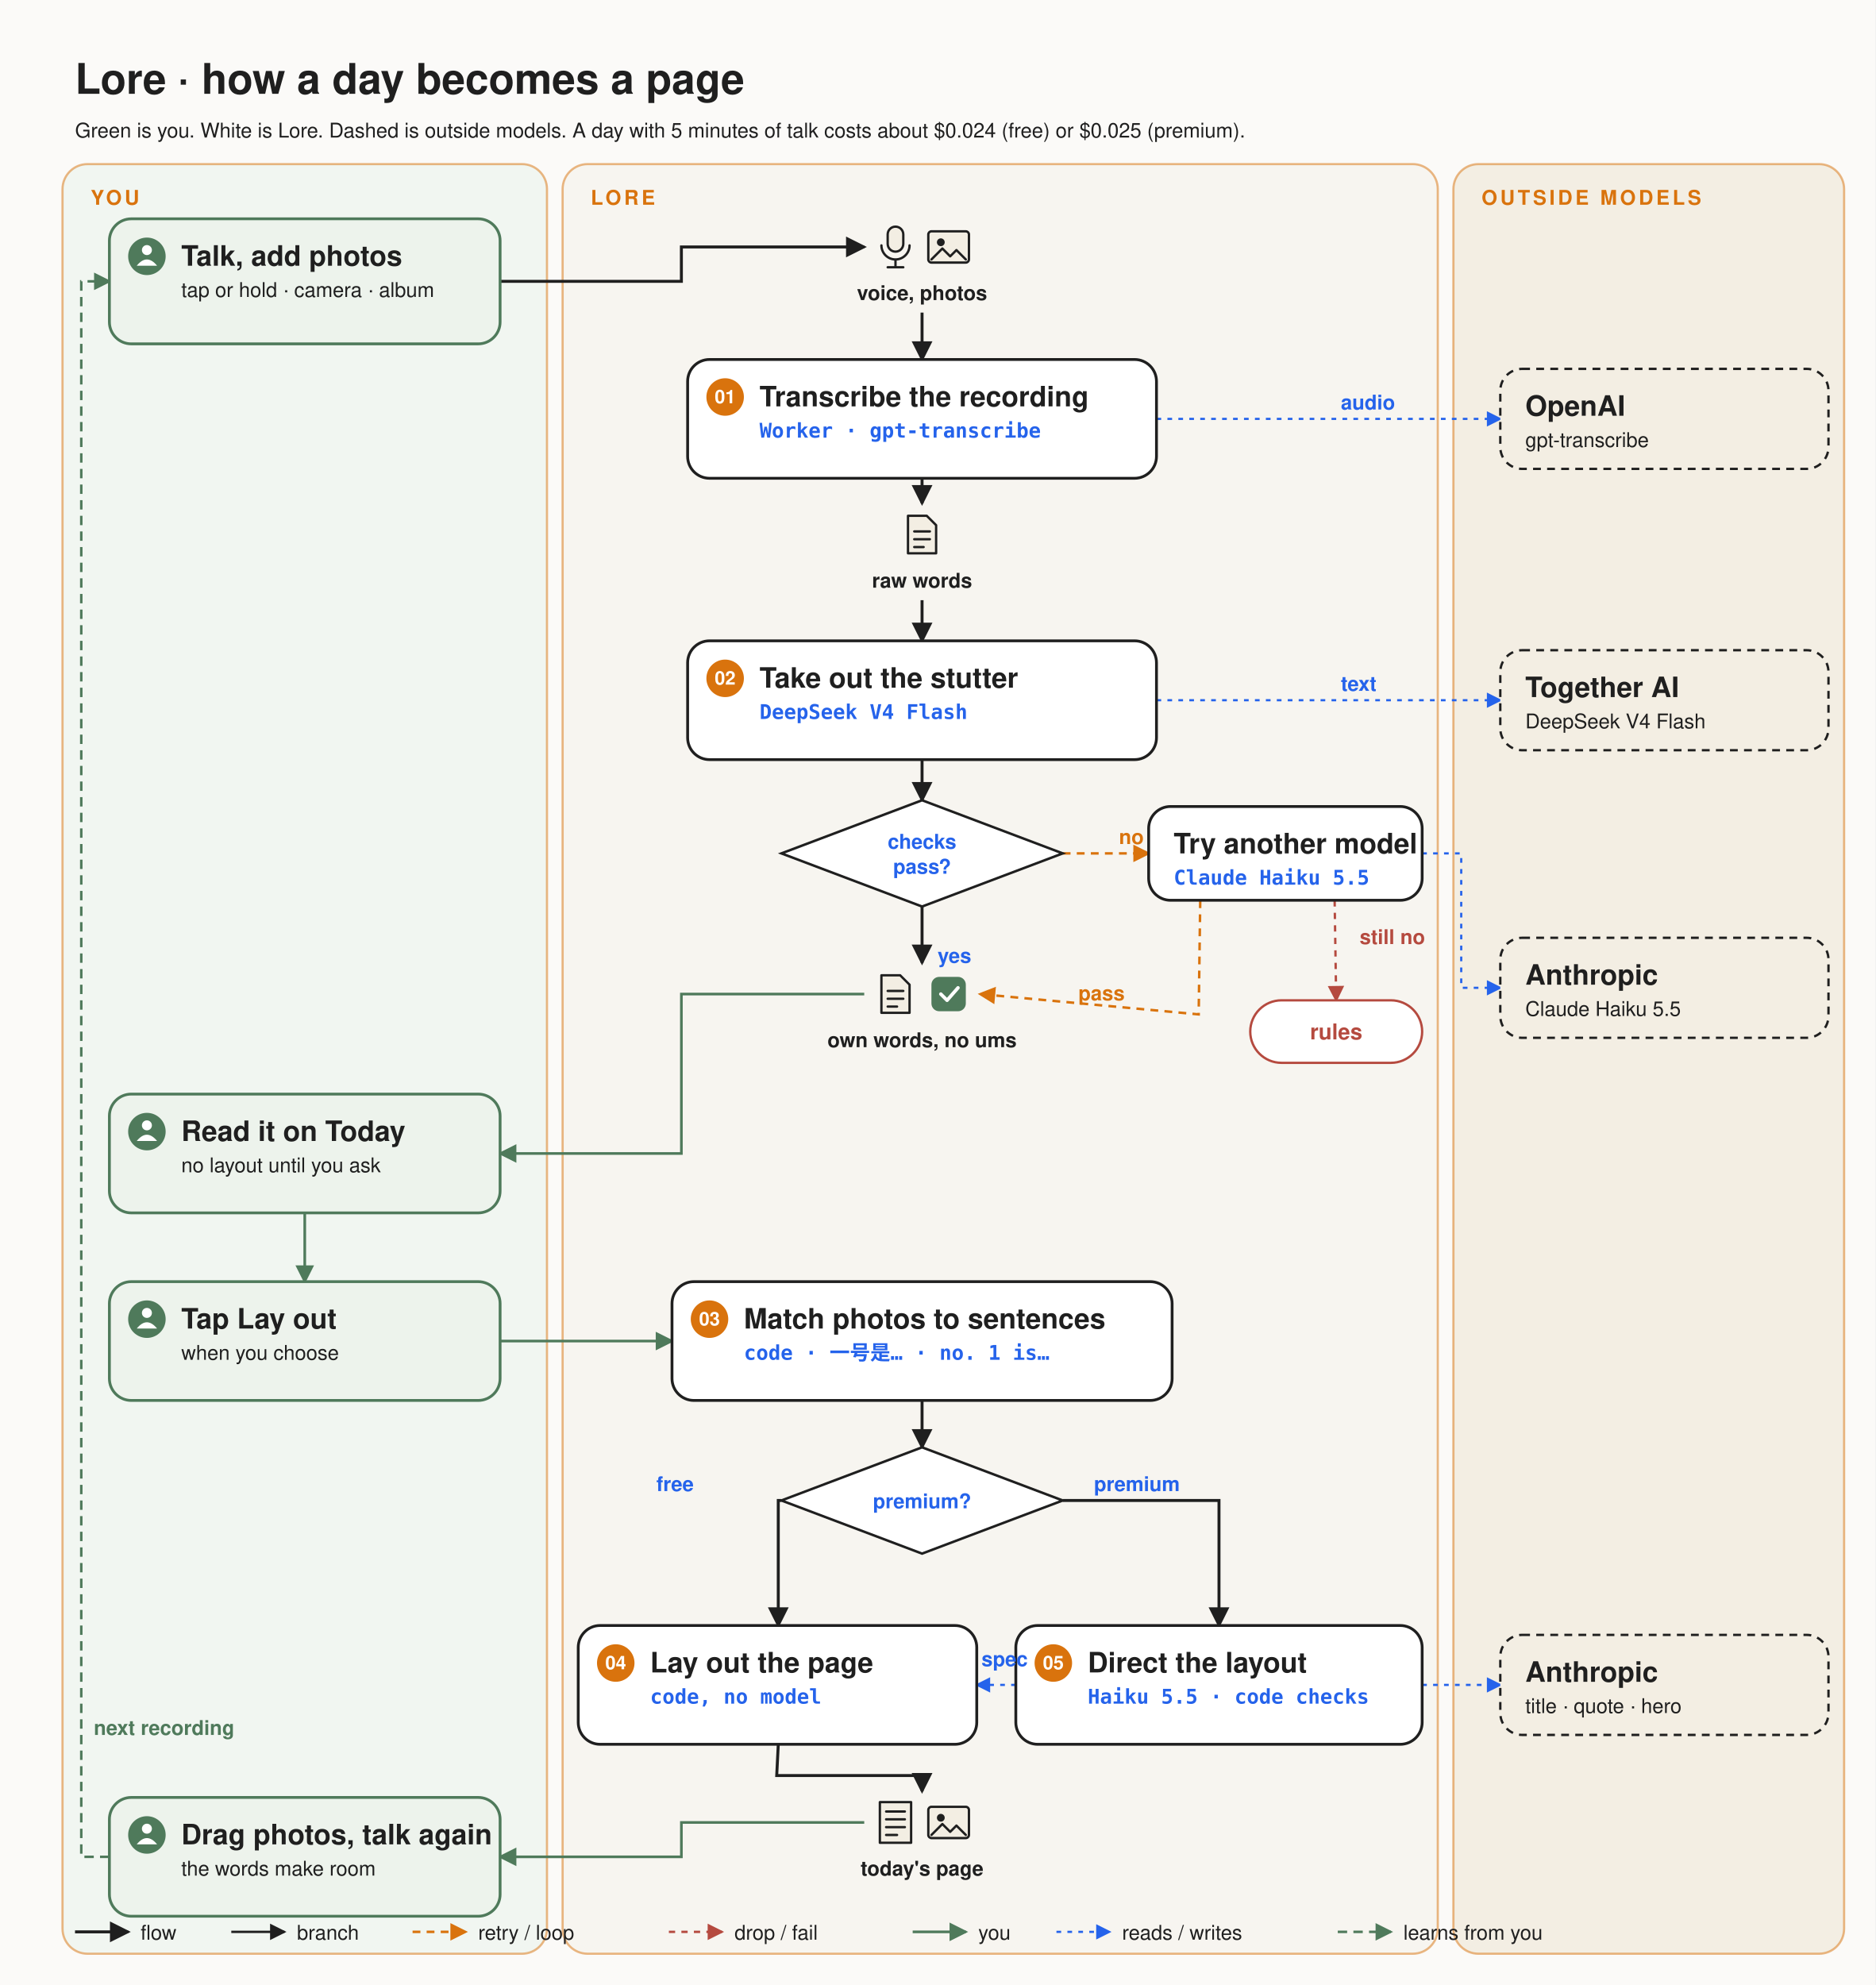
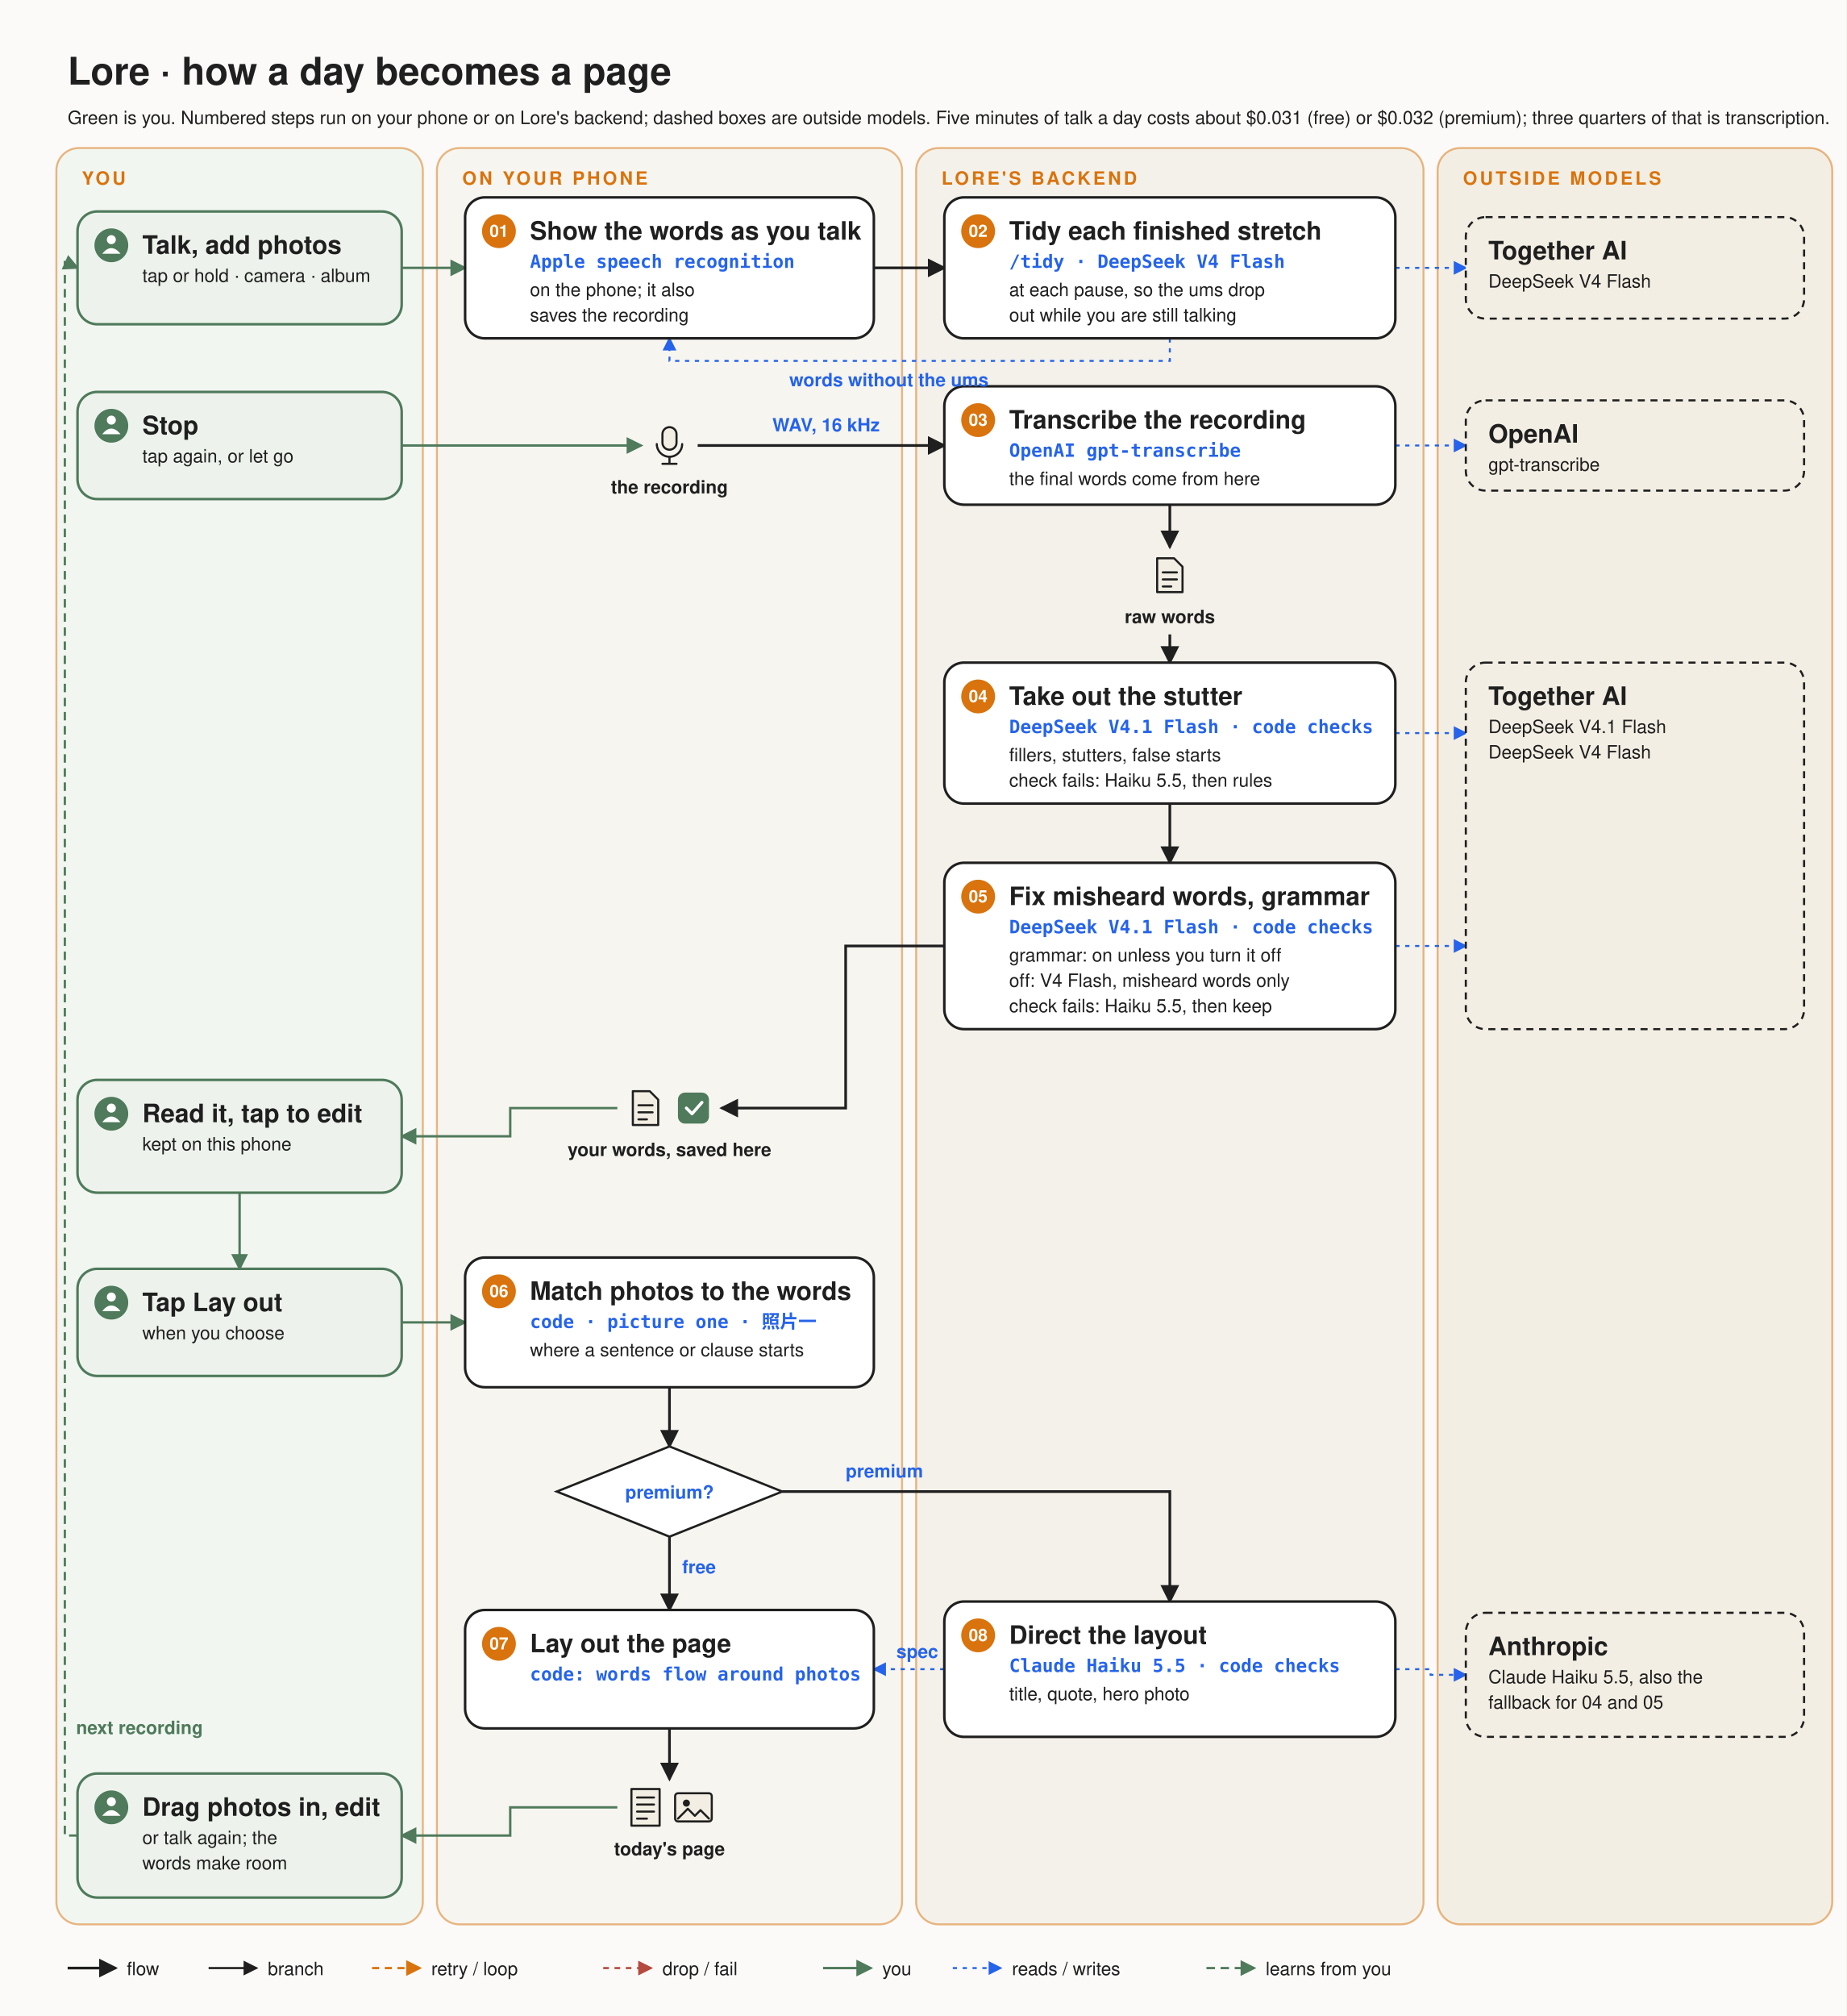
- <svg xmlns="http://www.w3.org/2000/svg" viewBox="0 0 1200 1270" width="1200" height="1270" font-family="ui-sans-serif, -apple-system, 'Segoe UI', Helvetica, Arial, sans-serif">
+ <svg xmlns="http://www.w3.org/2000/svg" viewBox="0 0 1310 1430" width="1310" height="1430" font-family="ui-sans-serif, -apple-system, 'Segoe UI', Helvetica, Arial, sans-serif">
  <style>
  .node{fill:#fff;stroke:#1F1F1F;stroke-width:1.8}.gate{fill:#EDF3EC;stroke:#4F7A5B;stroke-width:1.8}.ext{fill:#F3EEE3;stroke:#1F1F1F;stroke-width:1.5;stroke-dasharray:5 4}
  .badge{fill:#D9730D}.bn{font-size:12px;font-weight:700;fill:#fff;text-anchor:middle}
  .name{font-size:18px;font-weight:700;fill:#1F1F1F}.tool{font-size:13px;font-weight:700;fill:#2563EB;font-family:ui-monospace,Menlo,monospace}
  .what{font-size:13px;fill:#1F1F1F}.lab{font-size:13px;fill:#1F1F1F;text-anchor:middle}.carry{font-size:12.5px;font-weight:600;fill:#1F1F1F;font-family:ui-monospace,Menlo,monospace}
  .hd{font-size:13px;font-weight:800;fill:#D9730D;letter-spacing:.14em;text-anchor:middle}
  .ic{fill:none;stroke:#1F1F1F;stroke-width:1.5;stroke-linejoin:round;stroke-linecap:round}.icf{fill:#F3EEE3;stroke:#1F1F1F;stroke-width:1.5;stroke-linejoin:round}
  .flow{stroke:#1F1F1F;stroke-width:1.8;fill:none}.tie{stroke:#B9B4AA;stroke-width:1.4;fill:none}.read{stroke:#2563EB;stroke-width:1.4;fill:none;stroke-dasharray:4 4}.write{stroke:#2563EB;stroke-width:1.6;fill:none}
  .route{fill:#fff;stroke:#1F1F1F;stroke-width:1.6}.rl{font-size:13px;font-weight:700;fill:#2563EB}
  .no{stroke:#B54A3F;stroke-width:1.5;fill:none;stroke-dasharray:4 4}.loop{stroke:#4F7A5B;stroke-width:1.5;fill:none;stroke-dasharray:4 5}
  .lane{fill:#F4F1EA}.big{font-size:22px;font-weight:800;fill:#1F1F1F}
</style>
  <defs>
    <g id="doc">
      <path class="icf" d="M-9 -12 h12 l6 6 v18 h-18 z" />
      <path class="ic" d="M-5 -2 h10 M-5 3 h10 M-5 8 h6" />
    </g>
    <g id="mic">
      <rect class="icf" x="-5" y="-13" width="10" height="16" rx="5" />
      <path class="ic" d="M-9 -1 a9 9 0 0 0 18 0 M0 8 v5 M-5 13 h10" />
    </g>
    <g id="book">
      <path class="icf" d="M-12 -11 q6 -3 12 0 v22 q-6 -3 -12 0 z" />
      <path class="icf" d="M12 -11 q-6 -3 -12 0 v22 q6 -3 12 0 z" />
    </g>
    <g id="grid">
      <rect class="icf" x="-12" y="-12" width="10" height="10" rx="2" />
      <rect class="icf" x="2" y="-12" width="10" height="10" rx="2" />
      <rect class="icf" x="-12" y="2" width="10" height="10" rx="2" />
      <rect class="icf" x="2" y="2" width="10" height="10" rx="2" />
    </g>
    <g id="cards">
      <rect class="icf" x="-8" y="-13" width="18" height="12" rx="2" />
      <rect class="icf" x="-11" y="-7" width="18" height="12" rx="2" />
      <rect class="icf" x="-14" y="-1" width="18" height="12" rx="2" />
    </g>
    <g id="bars">
      <path class="ic" d="M-12 -9 h24 M-12 -1 h17 M-12 7 h10" />
    </g>
    <g id="page">
      <path class="icf" d="M-10 -13 h20 v26 h-20 z" />
      <path class="ic" d="M-6 -7 h12 M-6 -2 h12 M-6 3 h12 M-6 8 h7" />
    </g>
    <g id="mail">
      <rect class="icf" x="-13" y="-9" width="26" height="18" rx="2" />
      <path class="ic" d="M-13 -8 l13 10 l13 -10" />
    </g>
    <g id="form">
      <rect class="icf" x="-11" y="-13" width="22" height="26" rx="2" />
      <path class="ic" d="M-7 -6 h14 M-7 0 h14 M-7 6 h8" />
    </g>
    <g id="check">
      <rect x="-11" y="-11" width="22" height="22" rx="5" fill="#4F7A5B" />
      <path d="M-5 0 l4 4 l7 -8" fill="none" stroke="#fff" stroke-width="2.2" stroke-linecap="round" stroke-linejoin="round" />
    </g>
    <g id="plane">
      <path class="icf" d="M-13 1 L13 -10 L3 12 L-1 4 Z" />
      <path class="ic" d="M-1 4 L13 -10" />
    </g>
    <g id="person">
      <circle class="icf" cx="0" cy="-6" r="5.5" />
      <path class="icf" d="M-10 12 q10 -14 20 0 z" />
    </g>
    <g id="tag">
      <path class="icf" d="M-12 -6 h14 l8 6 l-8 6 h-14 z" />
      <circle cx="-6" cy="0" r="2" fill="#1F1F1F" />
    </g>
    <g id="db">
      <ellipse class="icf" cx="0" cy="-8" rx="11" ry="4" />
      <path class="icf" d="M-11 -8 v16 a11 4 0 0 0 22 0 v-16" />
      <path class="ic" d="M-11 0 a11 4 0 0 0 22 0" />
    </g>
    <g id="chat">
      <path class="icf" d="M-12 -10 h24 v16 h-14 l-6 6 v-6 h-4 z" />
    </g>
    <g id="code">
      <rect class="icf" x="-13" y="-11" width="26" height="22" rx="3" />
      <path class="ic" d="M-5 -3 l-4 3 l4 3 M5 -3 l4 3 l-4 3" />
    </g>
    <g id="search">
      <circle class="icf" cx="-3" cy="-3" r="8" />
      <path class="ic" d="M3 3 l8 8" />
    </g>
    <g id="gear">
      <circle class="icf" cx="0" cy="0" r="7" />
      <path class="ic" d="M0 -12 v4 M0 8 v4 M-12 0 h4 M8 0 h4 M-8.5 -8.5 l3 3 M5.5 5.5 l3 3 M-8.5 8.5 l3 -3 M5.5 -5.5 l3 -3" />
    </g>
    <g id="clock">
      <circle class="icf" cx="0" cy="0" r="11" />
      <path class="ic" d="M0 -6 v6 l4 3" />
    </g>
    <g id="image">
      <rect class="icf" x="-13" y="-10" width="26" height="20" rx="2" />
      <circle cx="-5" cy="-3" r="2.5" fill="#1F1F1F" />
      <path class="ic" d="M-11 8 l7 -7 l5 5 l4 -4 l6 6" />
    </g>
    <marker id="ar" viewBox="0 0 8 8" refX="7" refY="4" markerWidth="7" markerHeight="7" orient="auto">
      <path d="M0 0 L8 4 L0 8 z" fill="#1F1F1F" />
    </marker>
    <marker id="art" viewBox="0 0 8 8" refX="7" refY="4" markerWidth="7" markerHeight="7" orient="auto">
      <path d="M0 0 L8 4 L0 8 z" fill="#B9B4AA" />
    </marker>
    <marker id="arg" viewBox="0 0 8 8" refX="7" refY="4" markerWidth="7" markerHeight="7" orient="auto">
      <path d="M0 0 L8 4 L0 8 z" fill="#4F7A5B" />
    </marker>
    <marker id="arr" viewBox="0 0 8 8" refX="7" refY="4" markerWidth="7" markerHeight="7" orient="auto">
      <path d="M0 0 L8 4 L0 8 z" fill="#B54A3F" />
    </marker>
    <marker id="arb" viewBox="0 0 8 8" refX="7" refY="4" markerWidth="7" markerHeight="7" orient="auto">
      <path d="M0 0 L8 4 L0 8 z" fill="#2563EB" />
    </marker>
  </defs>
  <defs>
    <marker id="aro" viewBox="0 0 8 8" refX="7" refY="4" markerWidth="7" markerHeight="7" orient="auto">
      <path d="M0 0 L8 4 L0 8 z" fill="#D9730D" />
    </marker>
  </defs>
-   <rect width="1200" height="1270" fill="#FBFAF8" />
+   <rect width="1310" height="1430" fill="#FBFAF8" />
  <text x="48" y="60" font-size="27" font-weight="800" fill="#1F1F1F">Lore · how a day becomes a page</text>
-   <text class="what" x="48" y="88">Green is you. White is Lore. Dashed is outside models. A day with 5 minutes of talk costs about $0.024 (free) or $0.025 (premium).</text>
-   <rect x="40" y="105" width="310" height="1145" rx="16" fill="#F1F6F1" stroke="#D9730D" stroke-opacity=".5" stroke-width="1.4" />
+   <text class="what" x="48" y="88">Green is you. Numbered steps run on your phone or on Lore's backend; dashed boxes are outside models. Five minutes of talk a day costs about $0.031 (free) or $0.032 (premium); three quarters of that is transcription.</text>
+   <rect x="40" y="105" width="260" height="1260" rx="16" fill="#F1F6F1" stroke="#D9730D" stroke-opacity=".5" stroke-width="1.4" />
  <text class="hd" x="58" y="131" style="text-anchor:start">YOU</text>
-   <rect x="360" y="105" width="560" height="1145" rx="16" fill="#F7F5F0" stroke="#D9730D" stroke-opacity=".5" stroke-width="1.4" />
-   <text class="hd" x="378" y="131" style="text-anchor:start">LORE</text>
-   <rect x="930" y="105" width="250" height="1145" rx="16" fill="#F3EEE3" stroke="#D9730D" stroke-opacity=".5" stroke-width="1.4" />
-   <text class="hd" x="948" y="131" style="text-anchor:start">OUTSIDE MODELS</text>
-   <path d="M320 180 L436 180 L436 158 L553 158" fill="none" stroke="#1F1F1F" stroke-width="1.9" marker-end="url(#ar)" />
-   <path d="M590 200 L590 230" fill="none" stroke="#1F1F1F" stroke-width="1.9" marker-end="url(#ar)" />
-   <path d="M740 268 L960 268" fill="none" stroke="#2563EB" stroke-width="1.4" stroke-dasharray="3 4" marker-end="url(#arb)" />
-   <path d="M590 306 L590 322" fill="none" stroke="#1F1F1F" stroke-width="1.9" marker-end="url(#ar)" />
-   <path d="M590 384 L590 410" fill="none" stroke="#1F1F1F" stroke-width="1.9" marker-end="url(#ar)" />
-   <path d="M740 448 L960 448" fill="none" stroke="#2563EB" stroke-width="1.4" stroke-dasharray="3 4" marker-end="url(#arb)" />
-   <path d="M590 486 L590 512" fill="none" stroke="#1F1F1F" stroke-width="1.9" marker-end="url(#ar)" />
-   <path d="M680 546 L735 546" fill="none" stroke="#D9730D" stroke-width="1.6" stroke-dasharray="5 4" marker-end="url(#aro)" />
-   <path d="M910 546 L935 546 L935 632 L960 632" fill="none" stroke="#2563EB" stroke-width="1.4" stroke-dasharray="3 4" marker-end="url(#arb)" />
-   <path d="M854 576 L855 640" fill="none" stroke="#B54A3F" stroke-width="1.5" stroke-dasharray="4 4" marker-end="url(#arr)" />
-   <path d="M768 576 L767 649 L627 636" fill="none" stroke="#D9730D" stroke-width="1.6" stroke-dasharray="5 4" marker-end="url(#aro)" />
-   <path d="M590 580 L590 616" fill="none" stroke="#1F1F1F" stroke-width="1.9" marker-end="url(#ar)" />
-   <path d="M553 636 L436 636 L436 738 L320 738" fill="none" stroke="#4F7A5B" stroke-width="1.7" marker-end="url(#arg)" />
-   <path d="M195 776 L195 820" fill="none" stroke="#4F7A5B" stroke-width="1.7" marker-end="url(#arg)" />
-   <path d="M320 858 L430 858" fill="none" stroke="#4F7A5B" stroke-width="1.7" marker-end="url(#arg)" />
-   <path d="M590 896 L590 926" fill="none" stroke="#1F1F1F" stroke-width="1.9" marker-end="url(#ar)" />
-   <path d="M500 960 L498 960 L498 1040" fill="none" stroke="#1F1F1F" stroke-width="1.9" marker-end="url(#ar)" />
-   <path d="M680 960 L780 960 L780 1040" fill="none" stroke="#1F1F1F" stroke-width="1.9" marker-end="url(#ar)" />
-   <path d="M910 1078 L960 1078" fill="none" stroke="#2563EB" stroke-width="1.4" stroke-dasharray="3 4" marker-end="url(#arb)" />
-   <path d="M650 1078 L625 1078" fill="none" stroke="#2563EB" stroke-width="1.4" stroke-dasharray="3 4" marker-end="url(#arb)" />
-   <path d="M498 1116 L497 1136 L590 1136 L590 1146" fill="none" stroke="#1F1F1F" stroke-width="1.9" marker-end="url(#ar)" />
-   <path d="M553 1166 L436 1166 L436 1188 L320 1188" fill="none" stroke="#4F7A5B" stroke-width="1.7" marker-end="url(#arg)" />
-   <path d="M70 1188 L52 1188 L52 180 L70 180" fill="none" stroke="#4F7A5B" stroke-width="1.6" stroke-dasharray="6 4" marker-end="url(#arg)" />
-   <rect class="gate" x="70" y="140" width="250" height="80" rx="14" />
-   <circle cx="94" cy="164" r="12" fill="#4F7A5B" />
-   <circle cx="94" cy="160" r="3.2" fill="#fff" />
-   <path d="M87.5 170 q6.5 -8 13 0" fill="#fff" />
-   <text class="name" x="116" y="170">Talk, add photos</text>
-   <text class="what" x="116" y="190">tap or hold · camera · album</text>
-   <use href="#mic" x="573" y="158" />
-   <use href="#image" x="607" y="158" />
-   <text class="lab" x="590.0" y="192" style="font-weight:600">voice, photos</text>
-   <rect class="node" x="440" y="230" width="300" height="76" rx="14" />
-   <circle class="badge" cx="464" cy="254" r="12" />
-   <text class="bn" x="464" y="258">01</text>
-   <text class="name" x="486" y="260">Transcribe the recording</text>
-   <text class="tool" x="486" y="280">Worker · gpt-transcribe</text>
-   <rect class="ext" x="960" y="236" width="210" height="64" rx="14" />
-   <text class="name" x="976" y="266">OpenAI</text>
-   <text class="what" x="976" y="286">gpt-transcribe</text>
-   <use href="#doc" x="590" y="342" />
-   <text class="lab" x="590.0" y="376" style="font-weight:600">raw words</text>
-   <rect class="node" x="440" y="410" width="300" height="76" rx="14" />
-   <circle class="badge" cx="464" cy="434" r="12" />
-   <text class="bn" x="464" y="438">02</text>
-   <text class="name" x="486" y="440">Take out the stutter</text>
-   <text class="tool" x="486" y="460">DeepSeek V4 Flash</text>
-   <rect class="ext" x="960" y="416" width="210" height="64" rx="14" />
-   <text class="name" x="976" y="446">Together AI</text>
-   <text class="what" x="976" y="466">DeepSeek V4 Flash</text>
-   <polygon points="590.0,512 680,546.0 590.0,580 500,546.0" fill="#fff" stroke="#1F1F1F" stroke-width="1.6" />
-   <text class="rl" x="590.0" y="543.0" style="text-anchor:middle">checks</text>
-   <text class="rl" x="590.0" y="559.0" style="text-anchor:middle">pass?</text>
-   <rect class="node" x="735" y="516" width="175" height="60" rx="14" />
-   <text class="name" x="751" y="546">Try another model</text>
-   <text class="tool" x="751" y="566">Claude Haiku 5.5</text>
-   <rect class="ext" x="960" y="600" width="210" height="64" rx="14" />
-   <text class="name" x="976" y="630">Anthropic</text>
-   <text class="what" x="976" y="650">Claude Haiku 5.5</text>
-   <rect x="800" y="640" width="110" height="40" rx="20.0" fill="#fff" stroke="#B54A3F" stroke-width="1.5" />
-   <text class="name" x="855.0" y="665.0" style="font-size:14px;text-anchor:middle;fill:#B54A3F">rules</text>
-   <use href="#doc" x="573" y="636" />
-   <use href="#check" x="607" y="636" />
-   <text class="lab" x="590.0" y="670" style="font-weight:600">own words, no ums</text>
-   <rect class="gate" x="70" y="700" width="250" height="76" rx="14" />
-   <circle cx="94" cy="724" r="12" fill="#4F7A5B" />
-   <circle cx="94" cy="720" r="3.2" fill="#fff" />
-   <path d="M87.5 730 q6.5 -8 13 0" fill="#fff" />
-   <text class="name" x="116" y="730">Read it on Today</text>
-   <text class="what" x="116" y="750">no layout until you ask</text>
-   <rect class="gate" x="70" y="820" width="250" height="76" rx="14" />
-   <circle cx="94" cy="844" r="12" fill="#4F7A5B" />
-   <circle cx="94" cy="840" r="3.2" fill="#fff" />
-   <path d="M87.5 850 q6.5 -8 13 0" fill="#fff" />
-   <text class="name" x="116" y="850">Tap Lay out</text>
-   <text class="what" x="116" y="870">when you choose</text>
-   <rect class="node" x="430" y="820" width="320" height="76" rx="14" />
-   <circle class="badge" cx="454" cy="844" r="12" />
-   <text class="bn" x="454" y="848">03</text>
-   <text class="name" x="476" y="850">Match photos to sentences</text>
-   <text class="tool" x="476" y="870">code · 一号是… · no. 1 is…</text>
-   <polygon points="590.0,926 680,960.0 590.0,994 500,960.0" fill="#fff" stroke="#1F1F1F" stroke-width="1.6" />
-   <text class="rl" x="590.0" y="965.0" style="text-anchor:middle">premium?</text>
-   <rect class="node" x="370" y="1040" width="255" height="76" rx="14" />
-   <circle class="badge" cx="394" cy="1064" r="12" />
-   <text class="bn" x="394" y="1068">04</text>
-   <text class="name" x="416" y="1070">Lay out the page</text>
-   <text class="tool" x="416" y="1090">code, no model</text>
-   <rect class="node" x="650" y="1040" width="260" height="76" rx="14" />
-   <circle class="badge" cx="674" cy="1064" r="12" />
-   <text class="bn" x="674" y="1068">05</text>
-   <text class="name" x="696" y="1070">Direct the layout</text>
-   <text class="tool" x="696" y="1090">Haiku 5.5 · code checks</text>
-   <rect class="ext" x="960" y="1046" width="210" height="64" rx="14" />
-   <text class="name" x="976" y="1076">Anthropic</text>
-   <text class="what" x="976" y="1096">title · quote · hero</text>
-   <use href="#page" x="573" y="1166" />
-   <use href="#image" x="607" y="1166" />
-   <text class="lab" x="590.0" y="1200" style="font-weight:600">today's page</text>
-   <rect class="gate" x="70" y="1150" width="250" height="76" rx="14" />
-   <circle cx="94" cy="1174" r="12" fill="#4F7A5B" />
-   <circle cx="94" cy="1170" r="3.2" fill="#fff" />
-   <path d="M87.5 1180 q6.5 -8 13 0" fill="#fff" />
-   <text class="name" x="116" y="1180">Drag photos, talk again</text>
-   <text class="what" x="116" y="1200">the words make room</text>
-   <text class="rl" x="858" y="262" style="fill:#2563EB">audio</text>
-   <text class="rl" x="858" y="442" style="fill:#2563EB">text</text>
-   <text class="rl" x="716" y="540" style="fill:#D9730D">no</text>
-   <text class="rl" x="870" y="604" style="fill:#B54A3F">still no</text>
-   <text class="rl" x="690" y="640" style="fill:#D9730D">pass</text>
-   <text class="rl" x="600" y="616" style="fill:#2563EB">yes</text>
-   <text class="rl" x="420" y="954" style="fill:#2563EB">free</text>
-   <text class="rl" x="700" y="954" style="fill:#2563EB">premium</text>
-   <text class="rl" x="628" y="1066" style="fill:#2563EB">spec</text>
-   <text class="rl" x="60" y="1110" style="fill:#4F7A5B">next recording</text>
-   <path d="M48 1236 H82" stroke="#1F1F1F" stroke-width="1.9" marker-end="url(#ar)" />
-   <text class="what" x="90" y="1241">flow</text>
-   <path d="M148 1236 H182" stroke="#1F1F1F" stroke-width="1.5" marker-end="url(#ar)" />
-   <text class="what" x="190" y="1241">branch</text>
-   <path d="M264 1236 H298" stroke="#D9730D" stroke-width="1.6" stroke-dasharray="5 4" marker-end="url(#aro)" />
-   <text class="what" x="306" y="1241">retry / loop</text>
-   <path d="M428 1236 H462" stroke="#B54A3F" stroke-width="1.5" stroke-dasharray="4 4" marker-end="url(#arr)" />
-   <text class="what" x="470" y="1241">drop / fail</text>
-   <path d="M584 1236 H618" stroke="#4F7A5B" stroke-width="1.7" marker-end="url(#arg)" />
-   <text class="what" x="626" y="1241">you</text>
-   <path d="M676 1236 H710" stroke="#2563EB" stroke-width="1.4" stroke-dasharray="3 4" marker-end="url(#arb)" />
-   <text class="what" x="718" y="1241">reads / writes</text>
-   <path d="M856 1236 H890" stroke="#4F7A5B" stroke-width="1.6" stroke-dasharray="6 4" marker-end="url(#arg)" />
-   <text class="what" x="898" y="1241">learns from you</text>
+   <rect x="310" y="105" width="330" height="1260" rx="16" fill="#F7F5F0" stroke="#D9730D" stroke-opacity=".5" stroke-width="1.4" />
+   <text class="hd" x="328" y="131" style="text-anchor:start">ON YOUR PHONE</text>
+   <rect x="650" y="105" width="360" height="1260" rx="16" fill="#F4F1EA" stroke="#D9730D" stroke-opacity=".5" stroke-width="1.4" />
+   <text class="hd" x="668" y="131" style="text-anchor:start">LORE'S BACKEND</text>
+   <rect x="1020" y="105" width="280" height="1260" rx="16" fill="#F3EEE3" stroke="#D9730D" stroke-opacity=".5" stroke-width="1.4" />
+   <text class="hd" x="1038" y="131" style="text-anchor:start">OUTSIDE MODELS</text>
+   <path d="M285 190 L330 190" fill="none" stroke="#4F7A5B" stroke-width="1.7" marker-end="url(#arg)" />
+   <path d="M620 190 L670 190" fill="none" stroke="#1F1F1F" stroke-width="1.9" marker-end="url(#ar)" />
+   <path d="M990 190 L1040 190" fill="none" stroke="#2563EB" stroke-width="1.4" stroke-dasharray="3 4" marker-end="url(#arb)" />
+   <path d="M830 240 L830 256 L475 256 L475 240" fill="none" stroke="#2563EB" stroke-width="1.4" stroke-dasharray="3 4" marker-end="url(#arb)" />
+   <path d="M285 316 L455 316" fill="none" stroke="#4F7A5B" stroke-width="1.7" marker-end="url(#arg)" />
+   <path d="M495 316 L670 316" fill="none" stroke="#1F1F1F" stroke-width="1.9" marker-end="url(#ar)" />
+   <path d="M990 316 L1040 316" fill="none" stroke="#2563EB" stroke-width="1.4" stroke-dasharray="3 4" marker-end="url(#arb)" />
+   <path d="M830 358 L830 388" fill="none" stroke="#1F1F1F" stroke-width="1.9" marker-end="url(#ar)" />
+   <path d="M830 450 L830 470" fill="none" stroke="#1F1F1F" stroke-width="1.9" marker-end="url(#ar)" />
+   <path d="M830 570 L830 612" fill="none" stroke="#1F1F1F" stroke-width="1.9" marker-end="url(#ar)" />
+   <path d="M990 520 L1040 520" fill="none" stroke="#2563EB" stroke-width="1.4" stroke-dasharray="3 4" marker-end="url(#arb)" />
+   <path d="M990 671 L1040 671" fill="none" stroke="#2563EB" stroke-width="1.4" stroke-dasharray="3 4" marker-end="url(#arb)" />
+   <path d="M670 671 L600 671 L600 786 L512 786" fill="none" stroke="#1F1F1F" stroke-width="1.9" marker-end="url(#ar)" />
+   <path d="M438 786 L362 786 L362 806 L285 806" fill="none" stroke="#4F7A5B" stroke-width="1.7" marker-end="url(#arg)" />
+   <path d="M170 846 L170 900" fill="none" stroke="#4F7A5B" stroke-width="1.7" marker-end="url(#arg)" />
+   <path d="M285 938 L330 938" fill="none" stroke="#4F7A5B" stroke-width="1.7" marker-end="url(#arg)" />
+   <path d="M475 984 L475 1026" fill="none" stroke="#1F1F1F" stroke-width="1.9" marker-end="url(#ar)" />
+   <path d="M475 1090 L475 1142" fill="none" stroke="#1F1F1F" stroke-width="1.9" marker-end="url(#ar)" />
+   <path d="M555 1058 L830 1058 L830 1136" fill="none" stroke="#1F1F1F" stroke-width="1.9" marker-end="url(#ar)" />
+   <path d="M670 1184 L620 1184" fill="none" stroke="#2563EB" stroke-width="1.4" stroke-dasharray="3 4" marker-end="url(#arb)" />
+   <path d="M990 1184 L1015 1184 L1015 1188 L1040 1188" fill="none" stroke="#2563EB" stroke-width="1.4" stroke-dasharray="3 4" marker-end="url(#arb)" />
+   <path d="M475 1226 L475 1262" fill="none" stroke="#1F1F1F" stroke-width="1.9" marker-end="url(#ar)" />
+   <path d="M438 1282 L362 1282 L362 1302 L285 1302" fill="none" stroke="#4F7A5B" stroke-width="1.7" marker-end="url(#arg)" />
+   <path d="M55 1302 L46 1302 L46 186 L55 190" fill="none" stroke="#4F7A5B" stroke-width="1.6" stroke-dasharray="6 4" marker-end="url(#arg)" />
+   <rect class="gate" x="55" y="150" width="230" height="80" rx="14" />
+   <circle cx="79" cy="174" r="12" fill="#4F7A5B" />
+   <circle cx="79" cy="170" r="3.2" fill="#fff" />
+   <path d="M72.5 180 q6.5 -8 13 0" fill="#fff" />
+   <text class="name" x="101" y="180">Talk, add photos</text>
+   <text class="what" x="101" y="200">tap or hold · camera · album</text>
+   <rect class="node" x="330" y="140" width="290" height="100" rx="14" />
+   <circle class="badge" cx="354" cy="164" r="12" />
+   <text class="bn" x="354" y="168">01</text>
+   <text class="name" x="376" y="170">Show the words as you talk</text>
+   <text class="tool" x="376" y="190">Apple speech recognition</text>
+   <text class="what" x="376" y="210">on the phone; it also</text>
+   <text class="what" x="376" y="228">saves the recording</text>
+   <rect class="node" x="670" y="140" width="320" height="100" rx="14" />
+   <circle class="badge" cx="694" cy="164" r="12" />
+   <text class="bn" x="694" y="168">02</text>
+   <text class="name" x="716" y="170">Tidy each finished stretch</text>
+   <text class="tool" x="716" y="190">/tidy · DeepSeek V4 Flash</text>
+   <text class="what" x="716" y="210">at each pause, so the ums drop</text>
+   <text class="what" x="716" y="228">out while you are still talking</text>
+   <rect class="ext" x="1040" y="154" width="240" height="72" rx="14" />
+   <text class="name" x="1056" y="184">Together AI</text>
+   <text class="what" x="1056" y="204">DeepSeek V4 Flash</text>
+   <rect class="gate" x="55" y="278" width="230" height="76" rx="14" />
+   <circle cx="79" cy="302" r="12" fill="#4F7A5B" />
+   <circle cx="79" cy="298" r="3.2" fill="#fff" />
+   <path d="M72.5 308 q6.5 -8 13 0" fill="#fff" />
+   <text class="name" x="101" y="308">Stop</text>
+   <text class="what" x="101" y="328">tap again, or let go</text>
+   <use href="#mic" x="475" y="316" />
+   <text class="lab" x="475.0" y="350" style="font-weight:600">the recording</text>
+   <rect class="node" x="670" y="274" width="320" height="84" rx="14" />
+   <circle class="badge" cx="694" cy="298" r="12" />
+   <text class="bn" x="694" y="302">03</text>
+   <text class="name" x="716" y="304">Transcribe the recording</text>
+   <text class="tool" x="716" y="324">OpenAI gpt-transcribe</text>
+   <text class="what" x="716" y="344">the final words come from here</text>
+   <rect class="ext" x="1040" y="284" width="240" height="64" rx="14" />
+   <text class="name" x="1056" y="314">OpenAI</text>
+   <text class="what" x="1056" y="334">gpt-transcribe</text>
+   <use href="#doc" x="830" y="408" />
+   <text class="lab" x="830.0" y="442" style="font-weight:600">raw words</text>
+   <rect class="node" x="670" y="470" width="320" height="100" rx="14" />
+   <circle class="badge" cx="694" cy="494" r="12" />
+   <text class="bn" x="694" y="498">04</text>
+   <text class="name" x="716" y="500">Take out the stutter</text>
+   <text class="tool" x="716" y="520">DeepSeek V4.1 Flash · code checks</text>
+   <text class="what" x="716" y="540">fillers, stutters, false starts</text>
+   <text class="what" x="716" y="558">check fails: Haiku 5.5, then rules</text>
+   <rect class="ext" x="1040" y="470" width="240" height="260" rx="14" />
+   <text class="name" x="1056" y="500">Together AI</text>
+   <text class="what" x="1056" y="520">DeepSeek V4.1 Flash</text>
+   <text class="what" x="1056" y="538">DeepSeek V4 Flash</text>
+   <rect class="node" x="670" y="612" width="320" height="118" rx="14" />
+   <circle class="badge" cx="694" cy="636" r="12" />
+   <text class="bn" x="694" y="640">05</text>
+   <text class="name" x="716" y="642">Fix misheard words, grammar</text>
+   <text class="tool" x="716" y="662">DeepSeek V4.1 Flash · code checks</text>
+   <text class="what" x="716" y="682">grammar: on unless you turn it off</text>
+   <text class="what" x="716" y="700">off: V4 Flash, misheard words only</text>
+   <text class="what" x="716" y="718">check fails: Haiku 5.5, then keep</text>
+   <use href="#doc" x="458" y="786" />
+   <use href="#check" x="492" y="786" />
+   <text class="lab" x="475.0" y="820" style="font-weight:600">your words, saved here</text>
+   <rect class="gate" x="55" y="766" width="230" height="80" rx="14" />
+   <circle cx="79" cy="790" r="12" fill="#4F7A5B" />
+   <circle cx="79" cy="786" r="3.2" fill="#fff" />
+   <path d="M72.5 796 q6.5 -8 13 0" fill="#fff" />
+   <text class="name" x="101" y="796">Read it, tap to edit</text>
+   <text class="what" x="101" y="816">kept on this phone</text>
+   <rect class="gate" x="55" y="900" width="230" height="76" rx="14" />
+   <circle cx="79" cy="924" r="12" fill="#4F7A5B" />
+   <circle cx="79" cy="920" r="3.2" fill="#fff" />
+   <path d="M72.5 930 q6.5 -8 13 0" fill="#fff" />
+   <text class="name" x="101" y="930">Tap Lay out</text>
+   <text class="what" x="101" y="950">when you choose</text>
+   <rect class="node" x="330" y="892" width="290" height="92" rx="14" />
+   <circle class="badge" cx="354" cy="916" r="12" />
+   <text class="bn" x="354" y="920">06</text>
+   <text class="name" x="376" y="922">Match photos to the words</text>
+   <text class="tool" x="376" y="942">code · picture one · 照片一</text>
+   <text class="what" x="376" y="962">where a sentence or clause starts</text>
+   <polygon points="475.0,1026 555,1058.0 475.0,1090 395,1058.0" fill="#fff" stroke="#1F1F1F" stroke-width="1.6" />
+   <text class="rl" x="475.0" y="1063.0" style="text-anchor:middle">premium?</text>
+   <rect class="node" x="330" y="1142" width="290" height="84" rx="14" />
+   <circle class="badge" cx="354" cy="1166" r="12" />
+   <text class="bn" x="354" y="1170">07</text>
+   <text class="name" x="376" y="1172">Lay out the page</text>
+   <text class="tool" x="376" y="1192">code: words flow around photos</text>
+   <rect class="node" x="670" y="1136" width="320" height="96" rx="14" />
+   <circle class="badge" cx="694" cy="1160" r="12" />
+   <text class="bn" x="694" y="1164">08</text>
+   <text class="name" x="716" y="1166">Direct the layout</text>
+   <text class="tool" x="716" y="1186">Claude Haiku 5.5 · code checks</text>
+   <text class="what" x="716" y="1206">title, quote, hero photo</text>
+   <rect class="ext" x="1040" y="1144" width="240" height="88" rx="14" />
+   <text class="name" x="1056" y="1174">Anthropic</text>
+   <text class="what" x="1056" y="1194">Claude Haiku 5.5, also the</text>
+   <text class="what" x="1056" y="1212">fallback for 04 and 05</text>
+   <use href="#page" x="458" y="1282" />
+   <use href="#image" x="492" y="1282" />
+   <text class="lab" x="475.0" y="1316" style="font-weight:600">today's page</text>
+   <rect class="gate" x="55" y="1258" width="230" height="88" rx="14" />
+   <circle cx="79" cy="1282" r="12" fill="#4F7A5B" />
+   <circle cx="79" cy="1278" r="3.2" fill="#fff" />
+   <path d="M72.5 1288 q6.5 -8 13 0" fill="#fff" />
+   <text class="name" x="101" y="1288">Drag photos in, edit</text>
+   <text class="what" x="101" y="1308">or talk again; the</text>
+   <text class="what" x="101" y="1326">words make room</text>
+   <text class="rl" x="560" y="274" style="fill:#2563EB">words without the ums</text>
+   <text class="rl" x="548" y="306" style="fill:#2563EB">WAV, 16 kHz</text>
+   <text class="rl" x="484" y="1116" style="fill:#2563EB">free</text>
+   <text class="rl" x="600" y="1048" style="fill:#2563EB">premium</text>
+   <text class="rl" x="636" y="1176" style="fill:#2563EB">spec</text>
+   <text class="rl" x="54" y="1230" style="fill:#4F7A5B">next recording</text>
+   <path d="M48 1396 H82" stroke="#1F1F1F" stroke-width="1.9" marker-end="url(#ar)" />
+   <text class="what" x="90" y="1401">flow</text>
+   <path d="M148 1396 H182" stroke="#1F1F1F" stroke-width="1.5" marker-end="url(#ar)" />
+   <text class="what" x="190" y="1401">branch</text>
+   <path d="M264 1396 H298" stroke="#D9730D" stroke-width="1.6" stroke-dasharray="5 4" marker-end="url(#aro)" />
+   <text class="what" x="306" y="1401">retry / loop</text>
+   <path d="M428 1396 H462" stroke="#B54A3F" stroke-width="1.5" stroke-dasharray="4 4" marker-end="url(#arr)" />
+   <text class="what" x="470" y="1401">drop / fail</text>
+   <path d="M584 1396 H618" stroke="#4F7A5B" stroke-width="1.7" marker-end="url(#arg)" />
+   <text class="what" x="626" y="1401">you</text>
+   <path d="M676 1396 H710" stroke="#2563EB" stroke-width="1.4" stroke-dasharray="3 4" marker-end="url(#arb)" />
+   <text class="what" x="718" y="1401">reads / writes</text>
+   <path d="M856 1396 H890" stroke="#4F7A5B" stroke-width="1.6" stroke-dasharray="6 4" marker-end="url(#arg)" />
+   <text class="what" x="898" y="1401">learns from you</text>
</svg>
